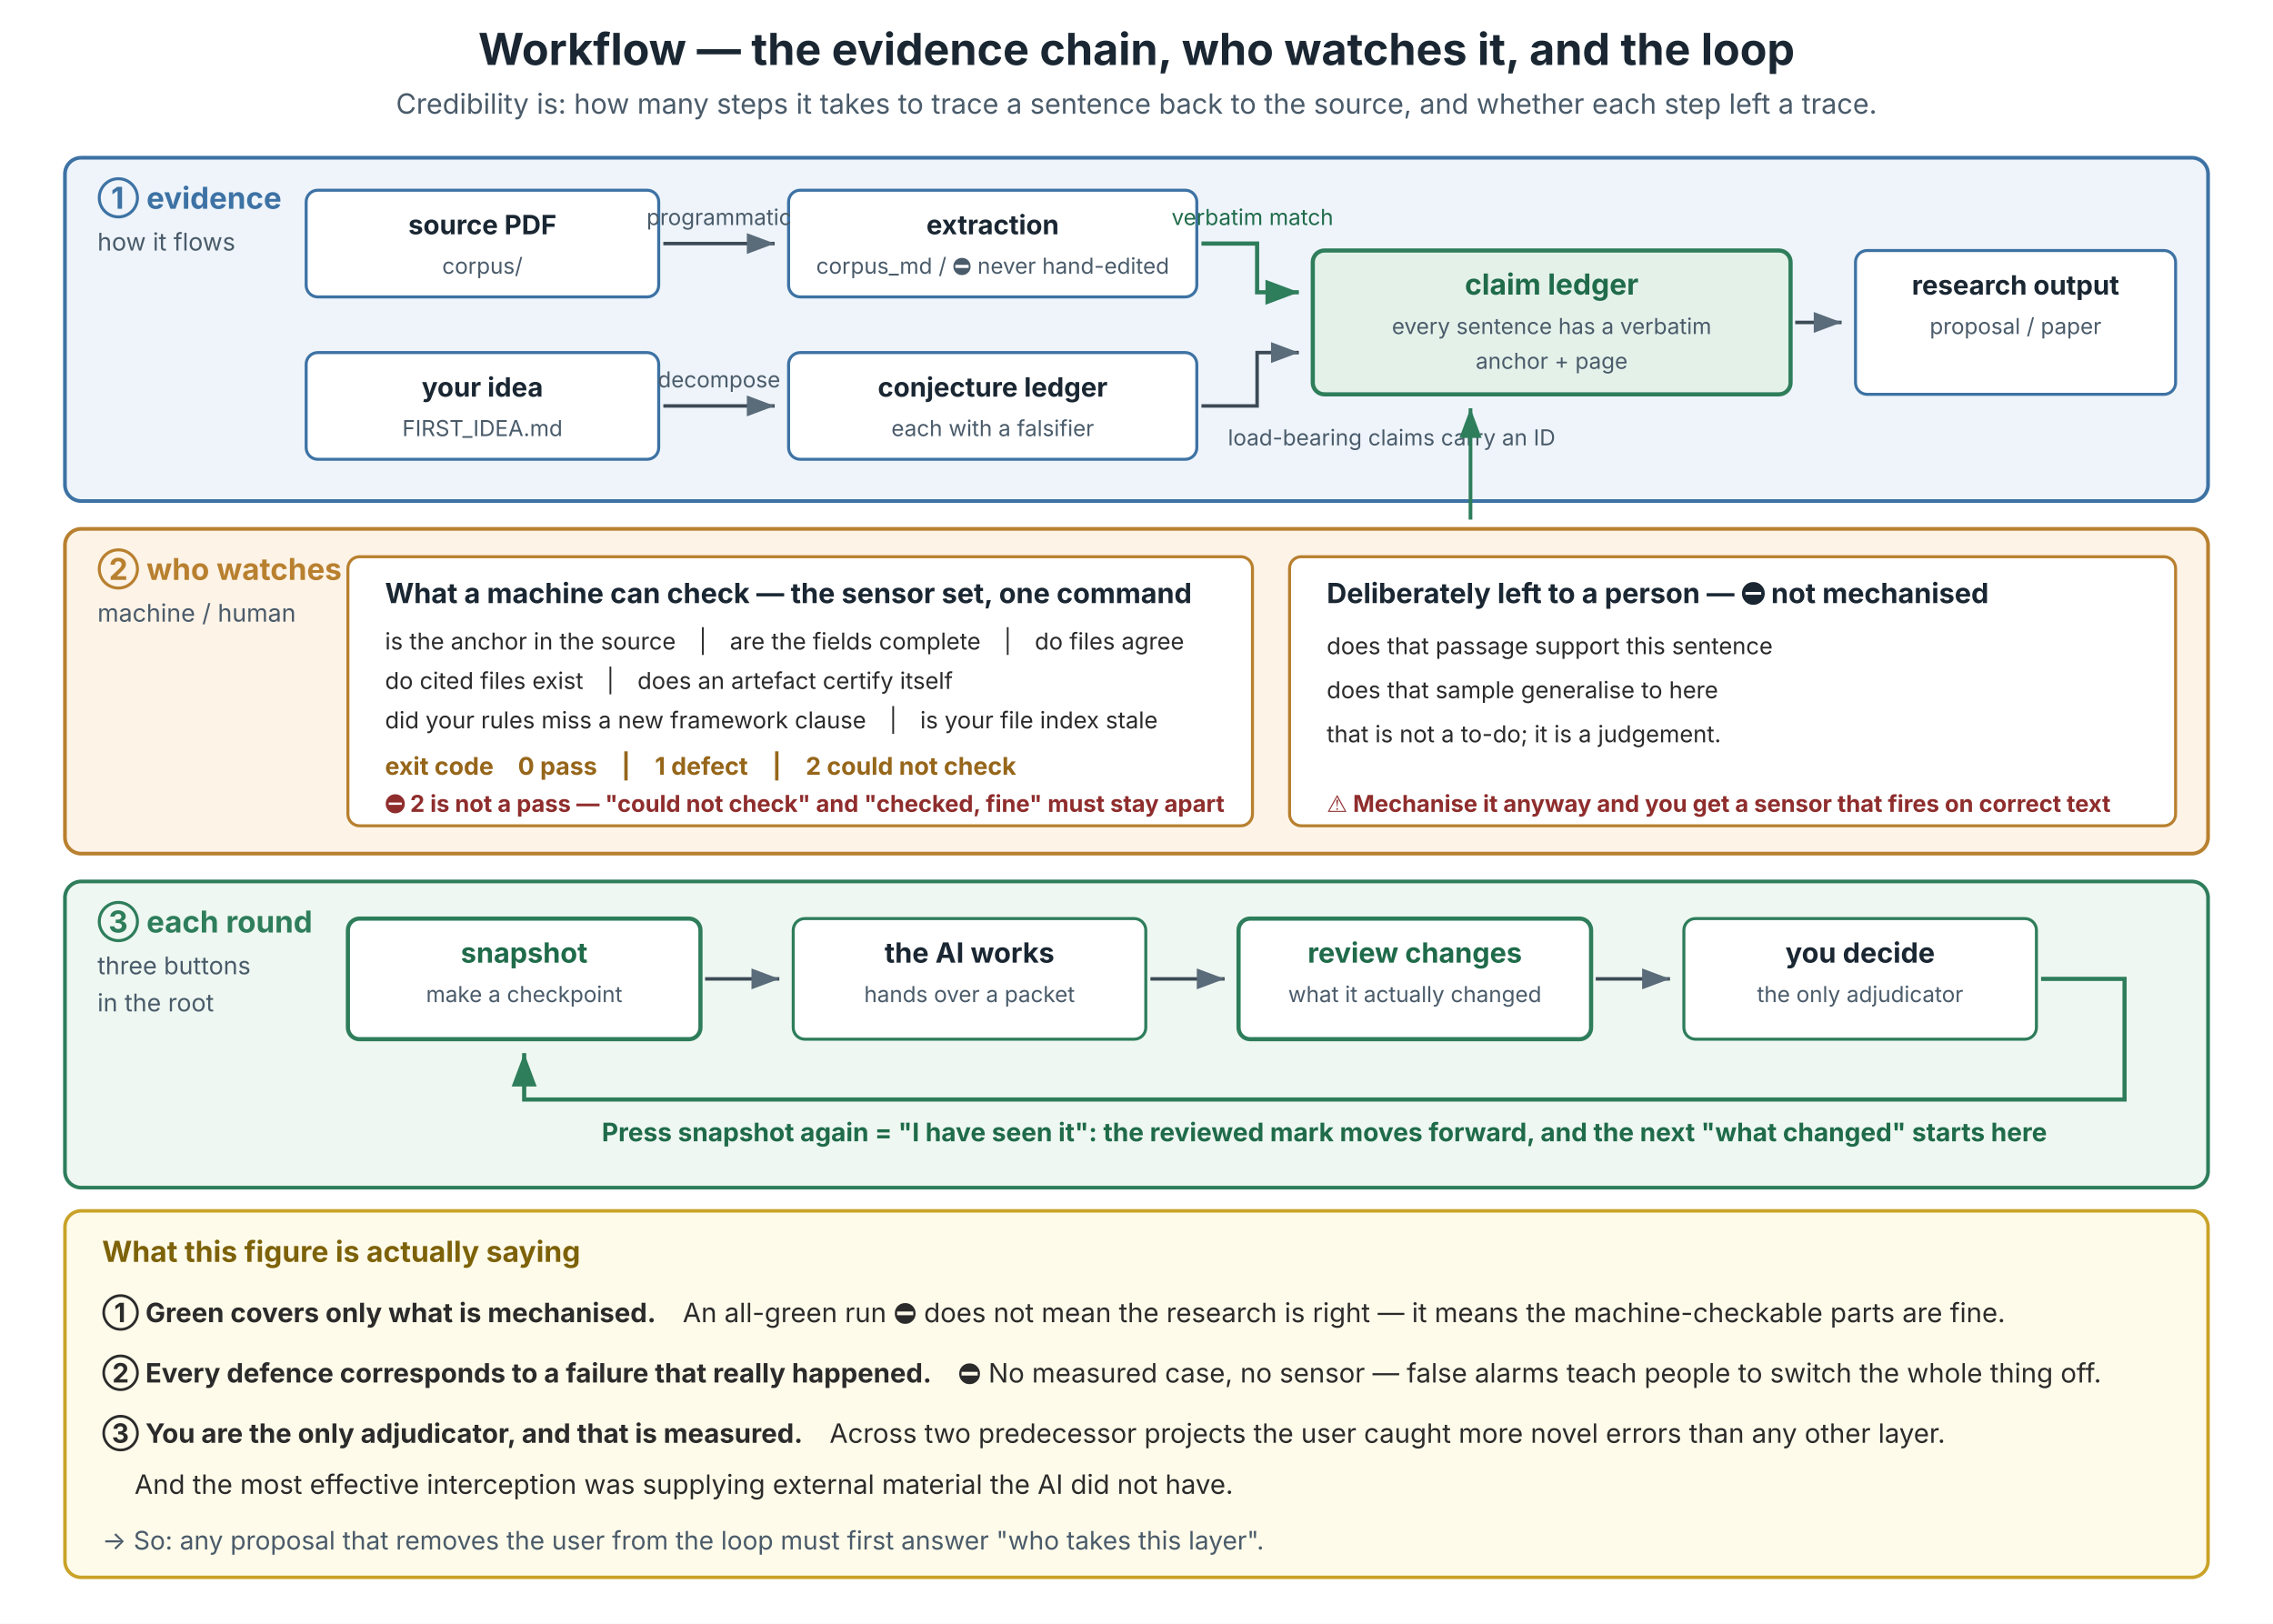
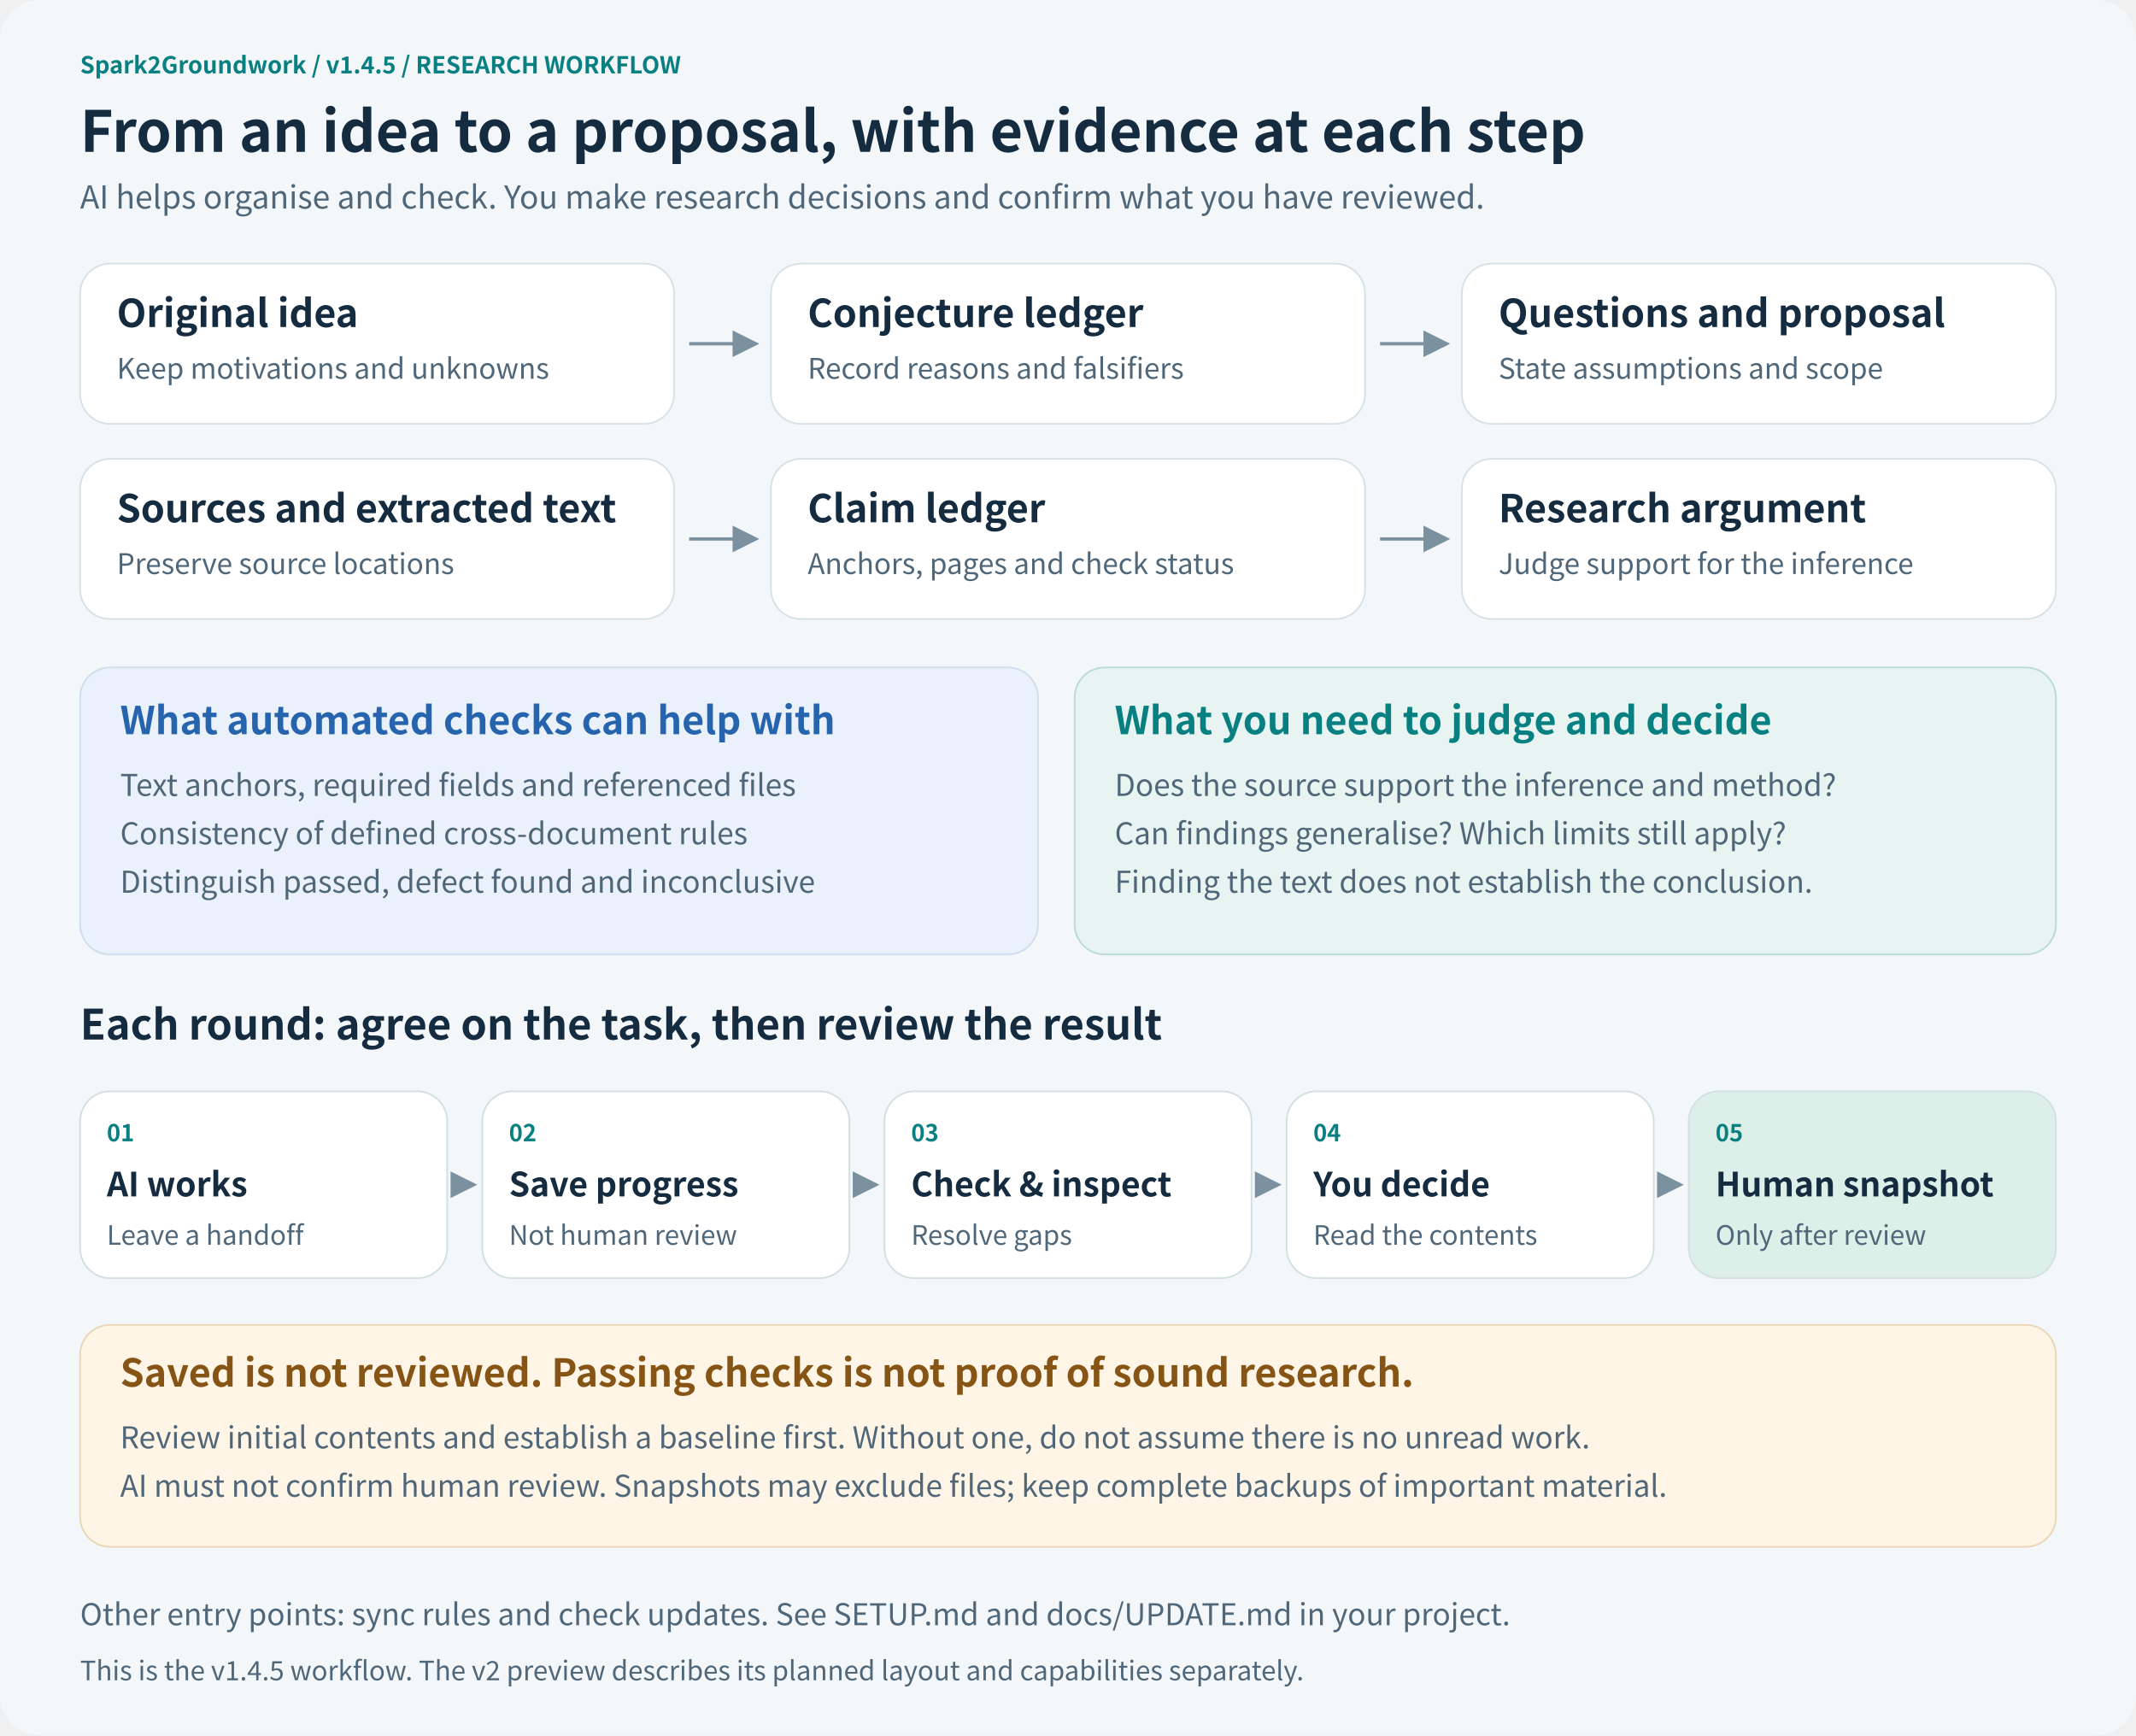
- <svg xmlns="http://www.w3.org/2000/svg" viewBox="0 0 980 700" width="980" height="700" font-family="Inter, Segoe UI, Helvetica Neue, Arial, sans-serif">
-   <rect x="0" y="0" width="980" height="700" fill="#ffffff" />
+ <svg xmlns="http://www.w3.org/2000/svg" width="1280" height="1040" viewBox="0 0 1280 1040" role="img" aria-labelledby="title desc">
+   <style>text{font-family:'Microsoft JhengHei','PingFang TC','Noto Sans CJK TC','Segoe UI',sans-serif;fill:#142b40}.muted{fill:#506779}</style>
  <defs>
-     <marker id="ar" markerWidth="9" markerHeight="9" refX="8" refY="3" orient="auto">
-       <path d="M0,0 L0,6 L8,3 z" fill="#5a6b7a" />
-     </marker>
-     <marker id="ag" markerWidth="9" markerHeight="9" refX="8" refY="3" orient="auto">
-       <path d="M0,0 L0,6 L8,3 z" fill="#2e7d5b" />
+     <marker id="arrow" markerWidth="8" markerHeight="8" refX="7" refY="4" orient="auto">
+       <path d="M0 0L8 4L0 8Z" fill="#7b919f" />
    </marker>
  </defs>
-   <text x="490" y="28" text-anchor="middle" font-size="19" font-weight="bold" fill="#1a2733">Workflow — the evidence chain, who watches it, and the loop</text>
-   <text x="490" y="49" text-anchor="middle" font-size="12" fill="#4a5b6a">Credibility is: how many steps it takes to trace a sentence back to the source, and whether each step left a trace.</text>
-   <rect x="28" y="68" width="924" height="148" rx="7" fill="#eef4fa" stroke="#3d72a4" stroke-width="1.6" />
-   <text x="42" y="90" font-size="13" font-weight="bold" fill="#3d72a4">① evidence</text>
-   <text x="42" y="108" font-size="10.5" fill="#4a5b6a">how it flows</text>
-   <rect x="132" y="82" width="152" height="46" rx="5" fill="#fff" stroke="#3d72a4" stroke-width="1.3" />
-   <text x="208" y="101" text-anchor="middle" font-size="11.5" font-weight="bold" fill="#1a2733">source PDF</text>
-   <text x="208" y="118" text-anchor="middle" font-size="9.5" fill="#4a5b6a">corpus/</text>
-   <rect x="340" y="82" width="176" height="46" rx="5" fill="#fff" stroke="#3d72a4" stroke-width="1.3" />
-   <text x="428" y="101" text-anchor="middle" font-size="11.5" font-weight="bold" fill="#1a2733">extraction</text>
-   <text x="428" y="118" text-anchor="middle" font-size="9.5" fill="#4a5b6a">corpus_md / ⛔ never hand-edited</text>
-   <rect x="132" y="152" width="152" height="46" rx="5" fill="#fff" stroke="#3d72a4" stroke-width="1.3" />
-   <text x="208" y="171" text-anchor="middle" font-size="11.5" font-weight="bold" fill="#1a2733">your idea</text>
-   <text x="208" y="188" text-anchor="middle" font-size="9.5" fill="#4a5b6a">FIRST_IDEA.md</text>
-   <rect x="340" y="152" width="176" height="46" rx="5" fill="#fff" stroke="#3d72a4" stroke-width="1.3" />
-   <text x="428" y="171" text-anchor="middle" font-size="11.5" font-weight="bold" fill="#1a2733">conjecture ledger</text>
-   <text x="428" y="188" text-anchor="middle" font-size="9.5" fill="#4a5b6a">each with a falsifier</text>
-   <rect x="566" y="108" width="206" height="62" rx="5" fill="#e4f1e9" stroke="#2e7d5b" stroke-width="1.8" />
-   <text x="669" y="127" text-anchor="middle" font-size="12.5" font-weight="bold" fill="#1f6b4a">claim ledger</text>
-   <text x="669" y="144" text-anchor="middle" font-size="9.5" fill="#4a5b6a">every sentence has a verbatim</text>
-   <text x="669" y="159" text-anchor="middle" font-size="9.5" fill="#4a5b6a">anchor + page</text>
-   <rect x="800" y="108" width="138" height="62" rx="5" fill="#fff" stroke="#3d72a4" stroke-width="1.3" />
-   <text x="869" y="127" text-anchor="middle" font-size="11.5" font-weight="bold" fill="#1a2733">research output</text>
-   <text x="869" y="144" text-anchor="middle" font-size="9.5" fill="#4a5b6a">proposal / paper</text>
-   <line x1="286" y1="105" x2="334" y2="105" stroke="#3c4a56" stroke-width="1.5" marker-end="url(#ar)" />
-   <text x="310" y="97" text-anchor="middle" font-size="9.5" fill="#4a5b6a">programmatic</text>
-   <line x1="286" y1="175" x2="334" y2="175" stroke="#3c4a56" stroke-width="1.5" marker-end="url(#ar)" />
-   <text x="310" y="167" text-anchor="middle" font-size="9.5" fill="#4a5b6a">decompose</text>
-   <path d="M518,105 L542,105 L542,126 L560,126" fill="none" stroke="#2e7d5b" stroke-width="1.8" marker-end="url(#ag)" />
-   <text x="540" y="97" text-anchor="middle" font-size="9.5" fill="#1f6b4a">verbatim match</text>
-   <path d="M518,175 L542,175 L542,152 L560,152" fill="none" stroke="#3c4a56" stroke-width="1.5" marker-end="url(#ar)" />
-   <text x="600" y="192" text-anchor="middle" font-size="9.5" fill="#4a5b6a">load-bearing claims carry an ID</text>
-   <line x1="774" y1="139" x2="794" y2="139" stroke="#3c4a56" stroke-width="1.5" marker-end="url(#ar)" />
-   <rect x="28" y="228" width="924" height="140" rx="7" fill="#fdf3e7" stroke="#b8802f" stroke-width="1.6" />
-   <text x="42" y="250" font-size="13" font-weight="bold" fill="#b8802f">② who watches</text>
-   <text x="42" y="268" font-size="10.5" fill="#4a5b6a">machine / human</text>
-   <rect x="150" y="240" width="390" height="116" rx="5" fill="#fff" stroke="#b8802f" stroke-width="1.3" />
-   <text x="166" y="260" font-size="12" font-weight="bold" fill="#1a2733">What a machine can check — the sensor set, one command</text>
-   <text x="166" y="280" font-size="10" fill="#2b2b2b">is the anchor in the source　|　are the fields complete　|　do files agree</text>
-   <text x="166" y="297" font-size="10" fill="#2b2b2b">do cited files exist　|　does an artefact certify itself</text>
-   <text x="166" y="314" font-size="10" fill="#2b2b2b">did your rules miss a new framework clause　|　is your file index stale</text>
-   <text x="166" y="334" font-size="10.5" font-weight="bold" fill="#96661a">exit code　0 pass　|　1 defect　|　2 could not check</text>
-   <text x="166" y="350" font-size="10" font-weight="bold" fill="#8f2d2d">⛔ 2 is not a pass — "could not check" and "checked, fine" must stay apart</text>
-   <rect x="556" y="240" width="382" height="116" rx="5" fill="#fff" stroke="#b8802f" stroke-width="1.3" />
-   <text x="572" y="260" font-size="12" font-weight="bold" fill="#1a2733">Deliberately left to a person — ⛔ not mechanised</text>
-   <text x="572" y="282" font-size="10" fill="#2b2b2b">does that passage support this sentence</text>
-   <text x="572" y="301" font-size="10" fill="#2b2b2b">does that sample generalise to here</text>
-   <text x="572" y="320" font-size="10" fill="#2b2b2b">that is not a to-do; it is a judgement.</text>
-   <text x="572" y="350" font-size="10" font-weight="bold" fill="#8f2d2d">⚠️ Mechanise it anyway and you get a sensor that fires on correct text</text>
-   <path d="M634,224 L634,176" fill="none" stroke="#2e7d5b" stroke-width="1.6" marker-end="url(#ag)" />
-   <rect x="28" y="380" width="924" height="132" rx="7" fill="#eef7f1" stroke="#2e7d5b" stroke-width="1.6" />
-   <text x="42" y="402" font-size="13" font-weight="bold" fill="#2e7d5b">③ each round</text>
-   <text x="42" y="420" font-size="10.5" fill="#4a5b6a">three buttons</text>
-   <text x="42" y="436" font-size="10.5" fill="#4a5b6a">in the root</text>
-   <rect x="150" y="396" width="152" height="52" rx="5" fill="#fff" stroke="#2e7d5b" stroke-width="1.8" />
-   <text x="226" y="415" text-anchor="middle" font-size="12" font-weight="bold" fill="#1f6b4a">snapshot</text>
-   <text x="226" y="432" text-anchor="middle" font-size="9.5" fill="#4a5b6a">make a checkpoint</text>
-   <line x1="304" y1="422" x2="336" y2="422" stroke="#3c4a56" stroke-width="1.5" marker-end="url(#ar)" />
-   <rect x="342" y="396" width="152" height="52" rx="5" fill="#fff" stroke="#2e7d5b" stroke-width="1.3" />
-   <text x="418" y="415" text-anchor="middle" font-size="12" font-weight="bold" fill="#1a2733">the AI works</text>
-   <text x="418" y="432" text-anchor="middle" font-size="9.5" fill="#4a5b6a">hands over a packet</text>
-   <line x1="496" y1="422" x2="528" y2="422" stroke="#3c4a56" stroke-width="1.5" marker-end="url(#ar)" />
-   <rect x="534" y="396" width="152" height="52" rx="5" fill="#fff" stroke="#2e7d5b" stroke-width="1.8" />
-   <text x="610" y="415" text-anchor="middle" font-size="12" font-weight="bold" fill="#1f6b4a">review changes</text>
-   <text x="610" y="432" text-anchor="middle" font-size="9.5" fill="#4a5b6a">what it actually changed</text>
-   <line x1="688" y1="422" x2="720" y2="422" stroke="#3c4a56" stroke-width="1.5" marker-end="url(#ar)" />
-   <rect x="726" y="396" width="152" height="52" rx="5" fill="#fff" stroke="#2e7d5b" stroke-width="1.3" />
-   <text x="802" y="415" text-anchor="middle" font-size="12" font-weight="bold" fill="#1a2733">you decide</text>
-   <text x="802" y="432" text-anchor="middle" font-size="9.5" fill="#4a5b6a">the only adjudicator</text>
-   <path d="M880,422 L916,422 L916,474 L226,474 L226,454" fill="none" stroke="#2e7d5b" stroke-width="1.8" marker-end="url(#ag)" />
-   <text x="571" y="492" text-anchor="middle" font-size="11" font-weight="bold" fill="#1f6b4a">Press snapshot again = "I have seen it": the reviewed mark moves forward, and the next "what changed" starts here</text>
-   <rect x="28" y="522" width="924" height="158" rx="7" fill="#fffbea" stroke="#c9a227" stroke-width="1.5" />
-   <text x="44" y="544" font-size="12.5" font-weight="bold" fill="#7d6209">What this figure is actually saying</text>
-   <text x="44" y="570" font-size="11.5" fill="#2b2b2b">
-     <tspan font-weight="bold">① Green covers only what is mechanised.</tspan>　An all-green run ⛔ does not mean the research is right — it means the machine-checkable parts are fine.</text>
-   <text x="44" y="596" font-size="11.5" fill="#2b2b2b">
-     <tspan font-weight="bold">② Every defence corresponds to a failure that really happened.</tspan>　⛔ No measured case, no sensor — false alarms teach people to switch the whole thing off.</text>
-   <text x="44" y="622" font-size="11.5" fill="#2b2b2b">
-     <tspan font-weight="bold">③ You are the only adjudicator, and that is measured.</tspan>　Across two predecessor projects the user caught more novel errors than any other layer.</text>
-   <text x="58" y="644" font-size="11.5" fill="#2b2b2b">And the most effective interception was supplying external material the AI did not have.</text>
-   <text x="44" y="668" font-size="11" fill="#4a5b6a">→ So: any proposal that removes the user from the loop must first answer "who takes this layer".</text>
+   <rect width="1280" height="1040" rx="24" fill="#f4f7fa" />
+   <text x="48" y="44" font-size="14" font-weight="700" style="fill:#087f81">Spark2Groundwork  /  v1.4.5  /  RESEARCH WORKFLOW</text>
+   <text x="48" y="91" font-size="34" font-weight="700" style="fill:#142b40">From an idea to a proposal, with evidence at each step</text>
+   <text x="48" y="125" font-size="19" font-weight="400" style="fill:#506779">AI helps organise and check. You make research decisions and confirm what you have reviewed.</text>
+   <rect x="48" y="158" width="356" height="96" rx="18" fill="#fff" stroke="#d7e1e8" />
+   <text x="70" y="196" font-size="23" font-weight="700" style="fill:#142b40">Original idea</text>
+   <text x="70" y="227" font-size="17" font-weight="400" style="fill:#506779">Keep motivations and unknowns</text>
+   <path d="M413 206L453 206" fill="none" stroke="#7b919f" stroke-width="2" marker-end="url(#arrow)" />
+   <rect x="462" y="158" width="356" height="96" rx="18" fill="#fff" stroke="#d7e1e8" />
+   <text x="484" y="196" font-size="23" font-weight="700" style="fill:#142b40">Conjecture ledger</text>
+   <text x="484" y="227" font-size="17" font-weight="400" style="fill:#506779">Record reasons and falsifiers</text>
+   <path d="M827 206L867 206" fill="none" stroke="#7b919f" stroke-width="2" marker-end="url(#arrow)" />
+   <rect x="876" y="158" width="356" height="96" rx="18" fill="#fff" stroke="#d7e1e8" />
+   <text x="898" y="196" font-size="23" font-weight="700" style="fill:#142b40">Questions and proposal</text>
+   <text x="898" y="227" font-size="17" font-weight="400" style="fill:#506779">State assumptions and scope</text>
+   <rect x="48" y="275" width="356" height="96" rx="18" fill="#fff" stroke="#d7e1e8" />
+   <text x="70" y="313" font-size="23" font-weight="700" style="fill:#142b40">Sources and extracted text</text>
+   <text x="70" y="344" font-size="17" font-weight="400" style="fill:#506779">Preserve source locations</text>
+   <path d="M413 323L453 323" fill="none" stroke="#7b919f" stroke-width="2" marker-end="url(#arrow)" />
+   <rect x="462" y="275" width="356" height="96" rx="18" fill="#fff" stroke="#d7e1e8" />
+   <text x="484" y="313" font-size="23" font-weight="700" style="fill:#142b40">Claim ledger</text>
+   <text x="484" y="344" font-size="17" font-weight="400" style="fill:#506779">Anchors, pages and check status</text>
+   <path d="M827 323L867 323" fill="none" stroke="#7b919f" stroke-width="2" marker-end="url(#arrow)" />
+   <rect x="876" y="275" width="356" height="96" rx="18" fill="#fff" stroke="#d7e1e8" />
+   <text x="898" y="313" font-size="23" font-weight="700" style="fill:#142b40">Research argument</text>
+   <text x="898" y="344" font-size="17" font-weight="400" style="fill:#506779">Judge support for the inference</text>
+   <rect x="48" y="400" width="574" height="172" rx="18" fill="#eaf1fb" stroke="#cfdded" />
+   <rect x="644" y="400" width="588" height="172" rx="18" fill="#e7f4f1" stroke="#badbd4" />
+   <text x="72" y="440" font-size="23" font-weight="700" style="fill:#2764ae">What automated checks can help with</text>
+   <text x="72" y="477" font-size="18" font-weight="400" style="fill:#506779">Text anchors, required fields and referenced files</text>
+   <text x="72" y="506" font-size="18" font-weight="400" style="fill:#506779">Consistency of defined cross-document rules</text>
+   <text x="72" y="535" font-size="18" font-weight="400" style="fill:#506779">Distinguish passed, defect found and inconclusive</text>
+   <text x="668" y="440" font-size="23" font-weight="700" style="fill:#087f81">What you need to judge and decide</text>
+   <text x="668" y="477" font-size="18" font-weight="400" style="fill:#506779">Does the source support the inference and method?</text>
+   <text x="668" y="506" font-size="18" font-weight="400" style="fill:#506779">Can findings generalise? Which limits still apply?</text>
+   <text x="668" y="535" font-size="18" font-weight="400" style="fill:#506779">Finding the text does not establish the conclusion.</text>
+   <text x="48" y="623" font-size="25" font-weight="700" style="fill:#142b40">Each round: agree on the task, then review the result</text>
+   <rect x="48" y="654" width="220" height="112" rx="18" fill="#fff" stroke="#d2e0e2" />
+   <text x="64" y="684" font-size="14" font-weight="700" style="fill:#087f81">01</text>
+   <text x="64" y="717" font-size="20" font-weight="700" style="fill:#142b40">AI works</text>
+   <text x="64" y="746" font-size="16" font-weight="400" style="fill:#506779">Leave a handoff</text>
+   <path d="M271 710L284 710" fill="none" stroke="#7b919f" stroke-width="2" marker-end="url(#arrow)" />
+   <rect x="289" y="654" width="220" height="112" rx="18" fill="#fff" stroke="#d2e0e2" />
+   <text x="305" y="684" font-size="14" font-weight="700" style="fill:#087f81">02</text>
+   <text x="305" y="717" font-size="20" font-weight="700" style="fill:#142b40">Save progress</text>
+   <text x="305" y="746" font-size="16" font-weight="400" style="fill:#506779">Not human review</text>
+   <path d="M512 710L525 710" fill="none" stroke="#7b919f" stroke-width="2" marker-end="url(#arrow)" />
+   <rect x="530" y="654" width="220" height="112" rx="18" fill="#fff" stroke="#d2e0e2" />
+   <text x="546" y="684" font-size="14" font-weight="700" style="fill:#087f81">03</text>
+   <text x="546" y="717" font-size="20" font-weight="700" style="fill:#142b40">Check &amp; inspect</text>
+   <text x="546" y="746" font-size="16" font-weight="400" style="fill:#506779">Resolve gaps</text>
+   <path d="M753 710L766 710" fill="none" stroke="#7b919f" stroke-width="2" marker-end="url(#arrow)" />
+   <rect x="771" y="654" width="220" height="112" rx="18" fill="#fff" stroke="#d2e0e2" />
+   <text x="787" y="684" font-size="14" font-weight="700" style="fill:#087f81">04</text>
+   <text x="787" y="717" font-size="20" font-weight="700" style="fill:#142b40">You decide</text>
+   <text x="787" y="746" font-size="16" font-weight="400" style="fill:#506779">Read the contents</text>
+   <path d="M994 710L1007 710" fill="none" stroke="#7b919f" stroke-width="2" marker-end="url(#arrow)" />
+   <rect x="1012" y="654" width="220" height="112" rx="18" fill="#dcf0e9" stroke="#d2e0e2" />
+   <text x="1028" y="684" font-size="14" font-weight="700" style="fill:#087f81">05</text>
+   <text x="1028" y="717" font-size="20" font-weight="700" style="fill:#142b40">Human snapshot</text>
+   <text x="1028" y="746" font-size="16" font-weight="400" style="fill:#506779">Only after review</text>
+   <rect x="48" y="794" width="1184" height="133" rx="18" fill="#fff5e6" stroke="#ead6b4" />
+   <text x="72" y="831" font-size="23" font-weight="700" style="fill:#865516">Saved is not reviewed. Passing checks is not proof of sound research.</text>
+   <text x="72" y="868" font-size="18" font-weight="400" style="fill:#506779">Review initial contents and establish a baseline first. Without one, do not assume there is no unread work.</text>
+   <text x="72" y="897" font-size="18" font-weight="400" style="fill:#506779">AI must not confirm human review. Snapshots may exclude files; keep complete backups of important material.</text>
+   <text x="48" y="974" font-size="18" font-weight="400" style="fill:#506779">Other entry points: sync rules and check updates. See SETUP.md and docs/UPDATE.md in your project.</text>
+   <text x="48" y="1007" font-size="16" font-weight="400" style="fill:#506779">This is the v1.4.5 workflow. The v2 preview describes its planned layout and capabilities separately.</text>
</svg>
